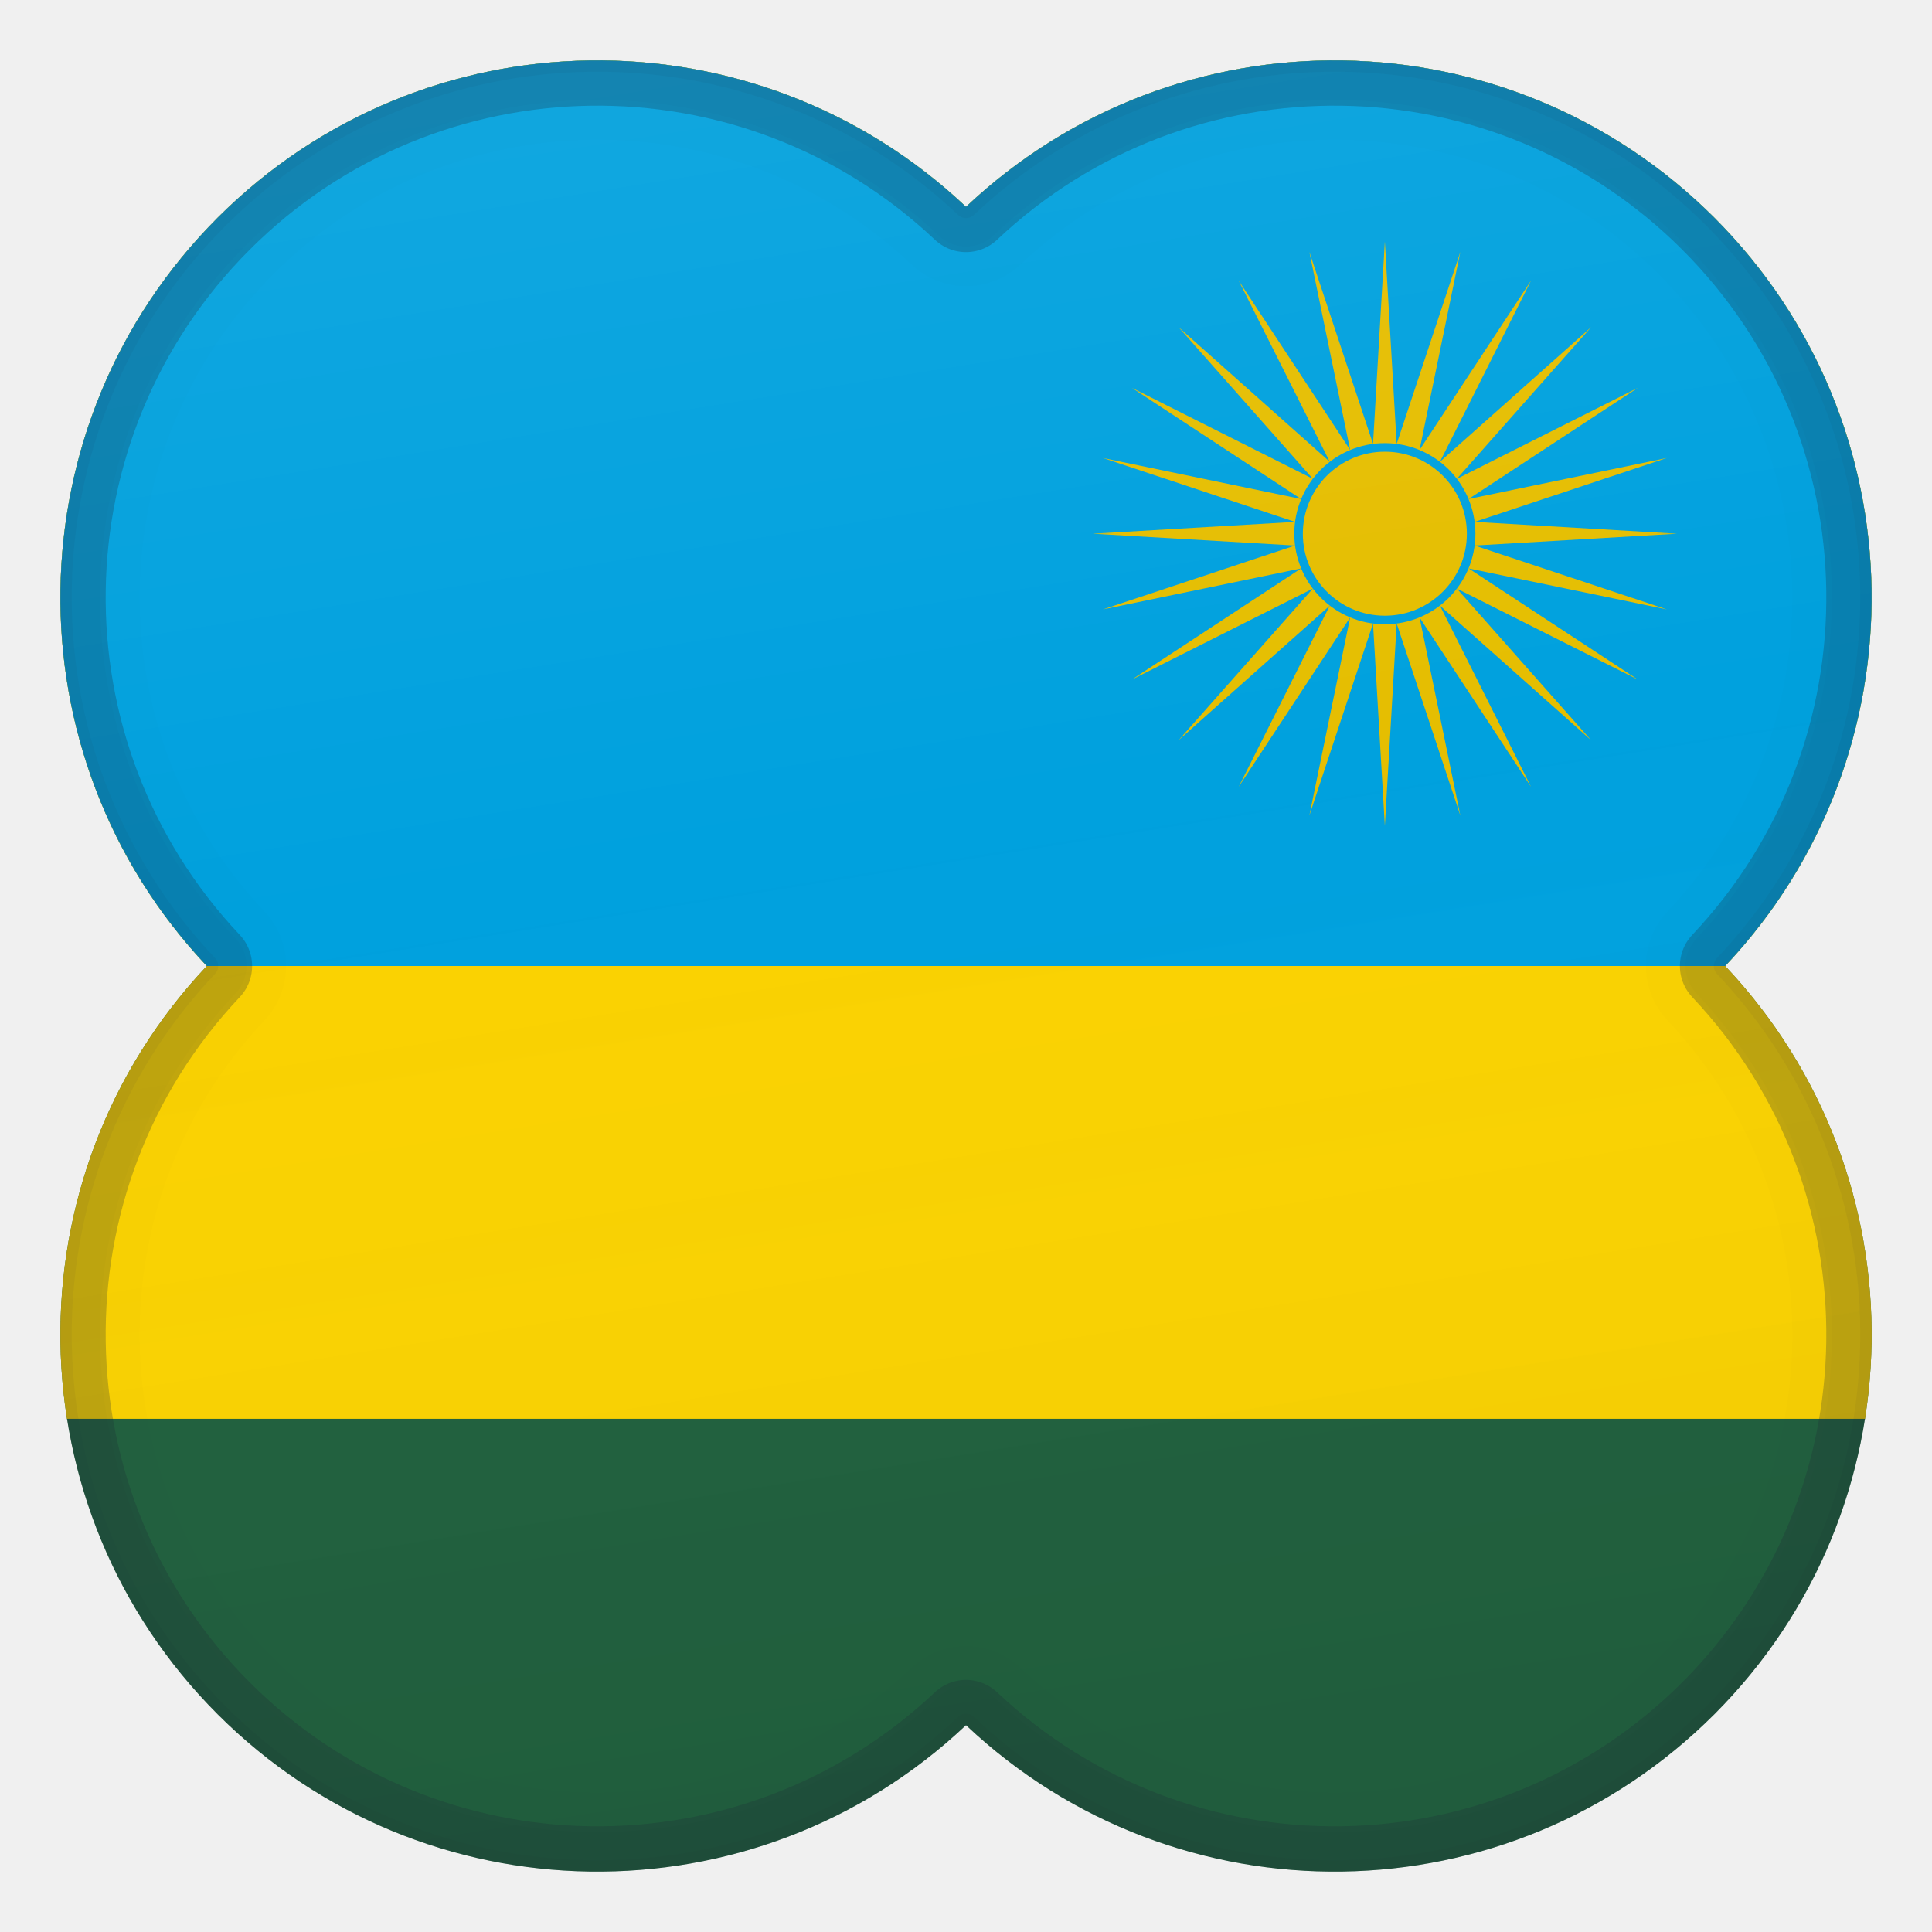
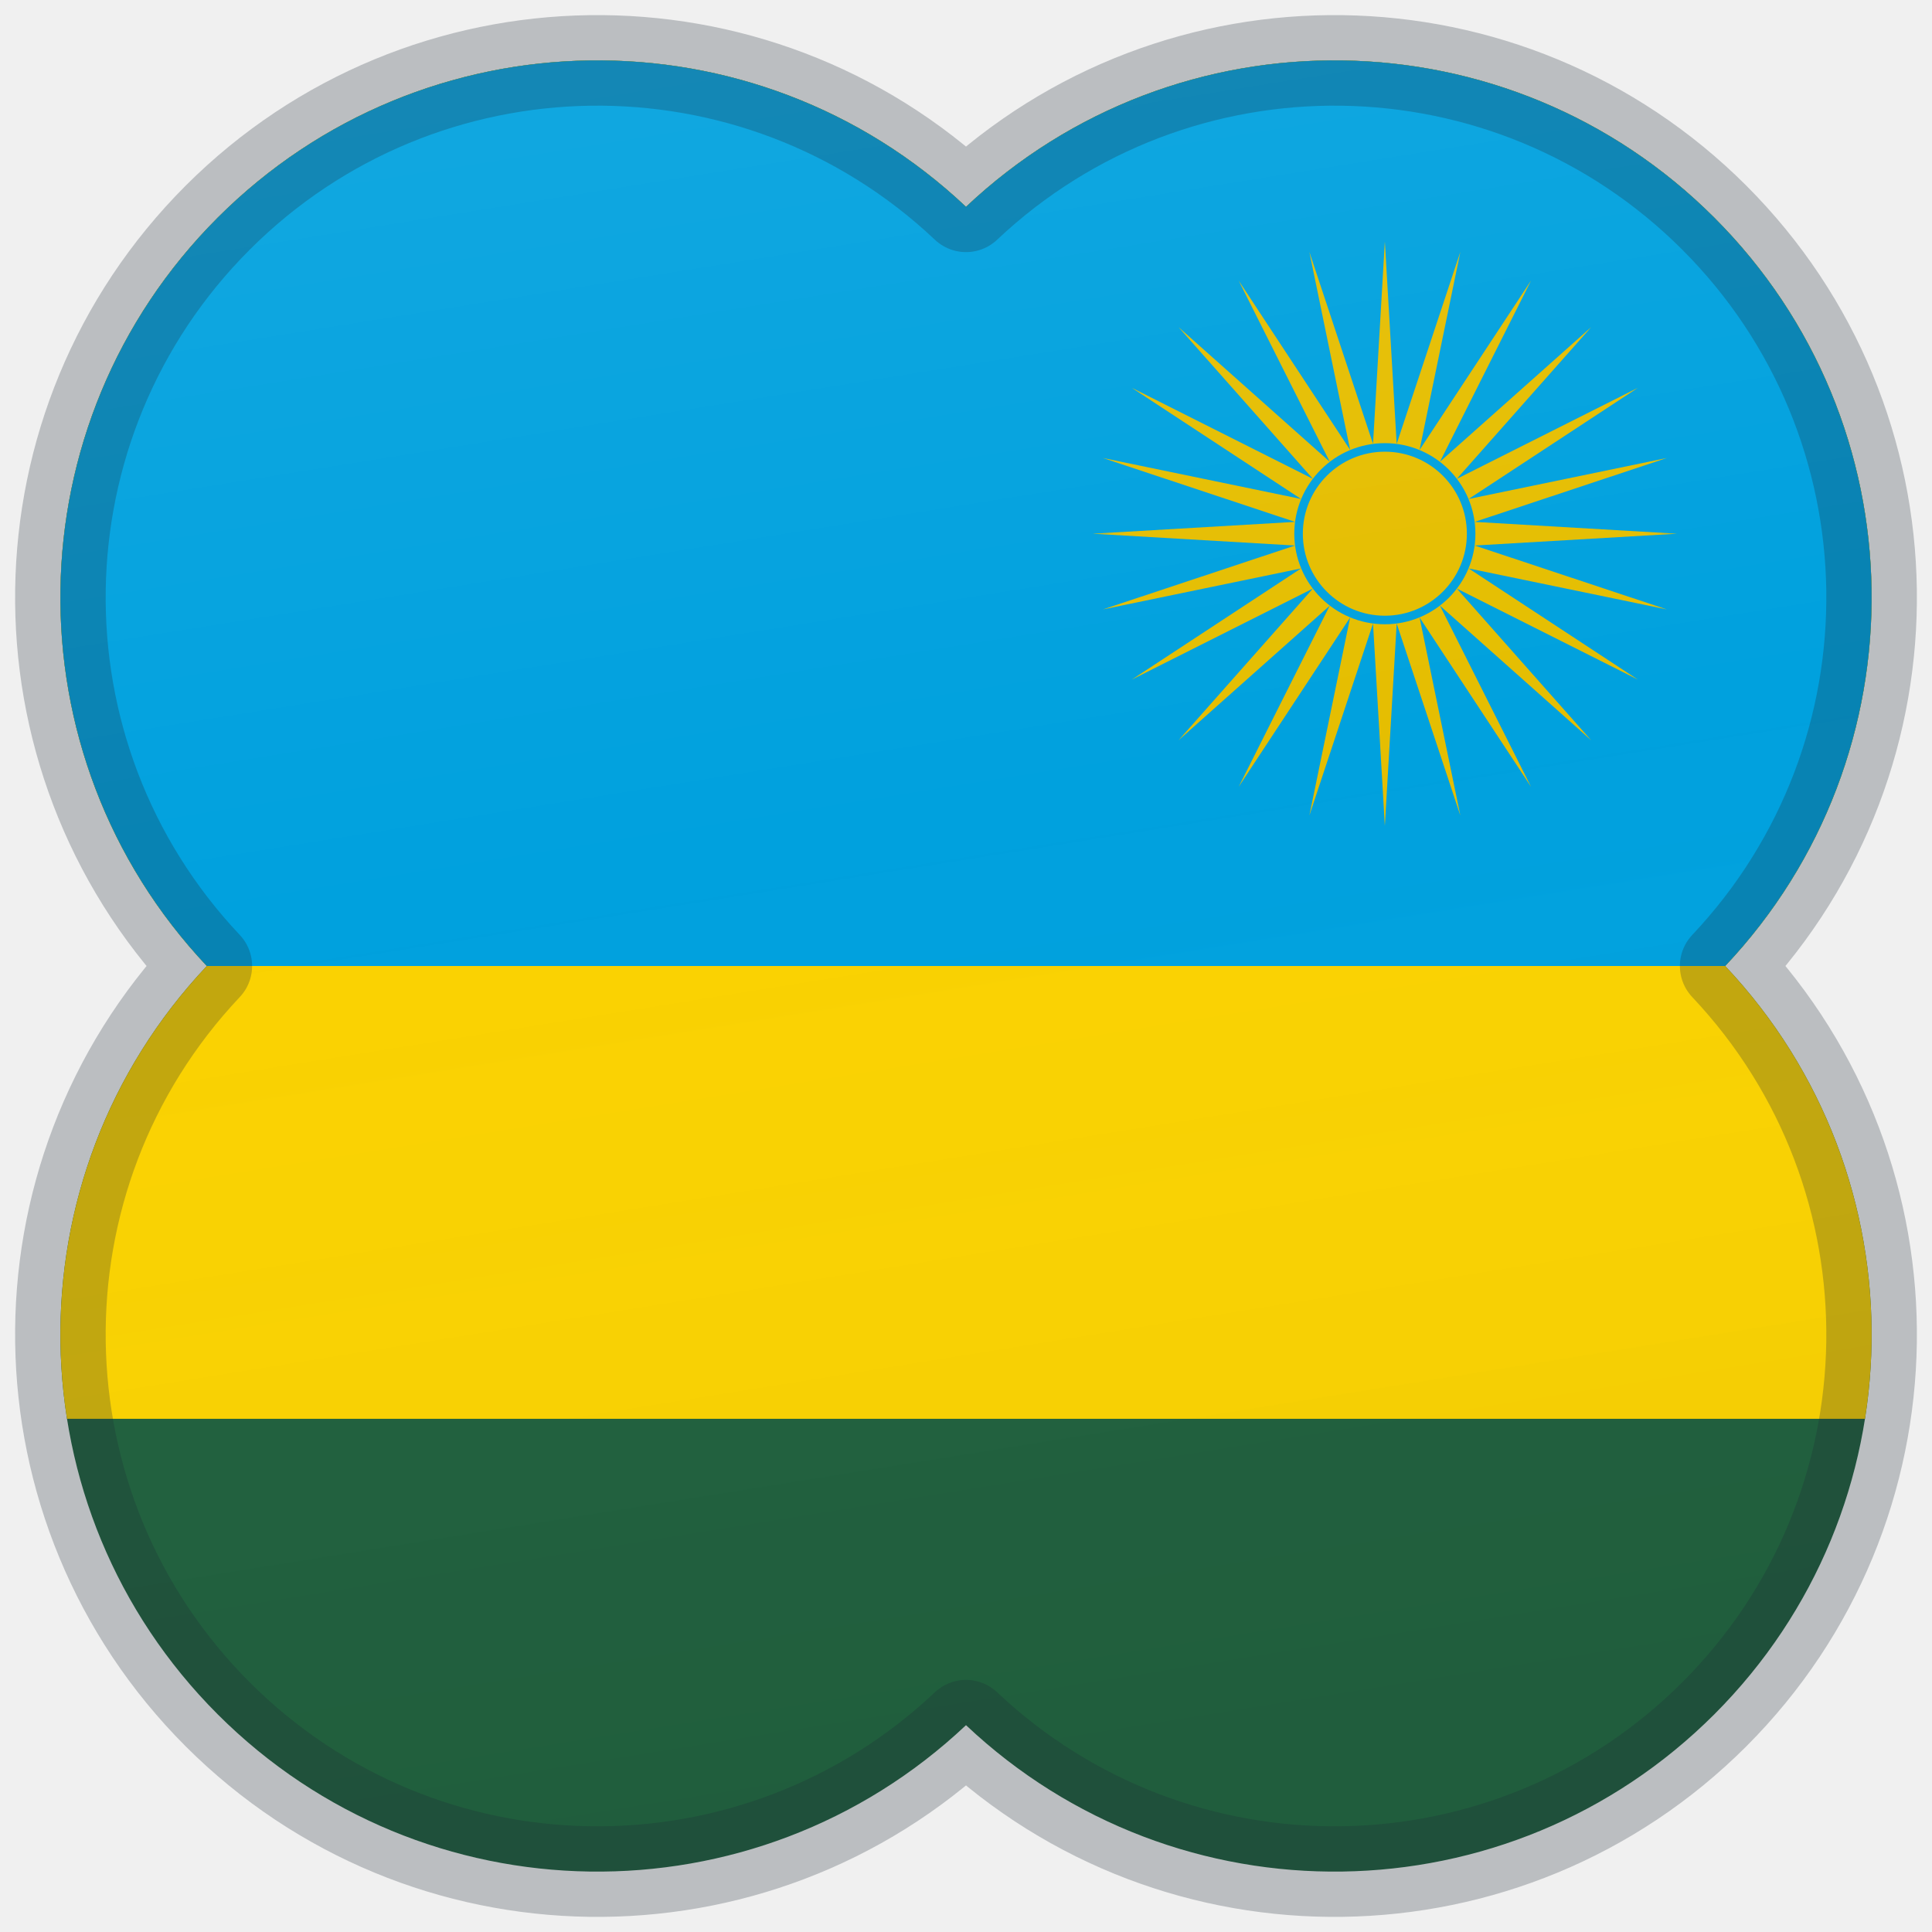
<svg xmlns="http://www.w3.org/2000/svg" xmlns:xlink="http://www.w3.org/1999/xlink" viewBox="0 0 512 512" width="512" height="512" role="img" aria-labelledby="petal-soft-rw-title">
  <defs>
    <path id="petal-soft-rw-shape" d="M 256 54.811 A 142.322 142.322 0 0 1 457.189 256 A 142.322 142.322 0 0 1 256 457.189 A 142.322 142.322 0 0 1 54.811 256 A 142.322 142.322 0 0 1 256 54.811 Z" />
    <clipPath id="petal-soft-rw-clip" clipPathUnits="userSpaceOnUse">
      <path d="M 256 54.811 A 142.322 142.322 0 0 1 457.189 256 A 142.322 142.322 0 0 1 256 457.189 A 142.322 142.322 0 0 1 54.811 256 A 142.322 142.322 0 0 1 256 54.811 Z" />
    </clipPath>
    <linearGradient id="petal-soft-rw-shade" x1="0" y1="0" x2="0.16" y2="1">
      <stop offset="0%" stop-color="#ffffff" stop-opacity=".075" />
      <stop offset="48%" stop-color="#ffffff" stop-opacity="0" />
      <stop offset="100%" stop-color="#151a2b" stop-opacity=".038" />
    </linearGradient>
  </defs>
  <g clip-path="url(#petal-soft-rw-clip)">
    <path d="M 256 54.811 A 142.322 142.322 0 0 1 457.189 256 A 142.322 142.322 0 0 1 256 457.189 A 142.322 142.322 0 0 1 54.811 256 A 142.322 142.322 0 0 1 256 54.811 Z" fill="#fff" />
    <g transform="translate(16, 16) scale(0.9375)">
      <path fill="#20603d" d="M0 0h512v512H0z" />
      <path fill="#fad201" d="M0 0h512v384H0z" />
      <path fill="#00a1de" d="M0 0h512v256H0z" />
      <g transform="translate(374.4 133.8)scale(.7111)">
        <g id="petal-soft-rw-source-rw-b">
          <path id="petal-soft-rw-source-rw-a" fill="#e5be01" d="M116.1 0 35.7 4.7l76.4 25.4-78.8-16.3L100.6 58l-72-36.2L82 82.1 21.9 28.6l36.2 72-44.3-67.3L30 112 4.7 35.7 0 116.1-1-1z" />
          <use href="#petal-soft-rw-source-rw-a" xlink:href="#petal-soft-rw-source-rw-a" width="100%" height="100%" transform="scale(1 -1)" />
        </g>
        <use href="#petal-soft-rw-source-rw-b" xlink:href="#petal-soft-rw-source-rw-b" width="100%" height="100%" transform="scale(-1 1)" />
        <circle r="34.3" fill="#e5be01" stroke="#00a1de" stroke-width="3.4" />
      </g>
    </g>
    <path d="M 256 54.811 A 142.322 142.322 0 0 1 457.189 256 A 142.322 142.322 0 0 1 256 457.189 A 142.322 142.322 0 0 1 54.811 256 A 142.322 142.322 0 0 1 256 54.811 Z" fill="url(#petal-soft-rw-shade)" />
-     <path d="M 256 54.811 A 142.322 142.322 0 0 1 457.189 256 A 142.322 142.322 0 0 1 256 457.189 A 142.322 142.322 0 0 1 54.811 256 A 142.322 142.322 0 0 1 256 54.811 Z" fill="none" stroke="#1c2433" stroke-width="42" stroke-opacity="0.01" stroke-linejoin="round" />
-     <path d="M 256 54.811 A 142.322 142.322 0 0 1 457.189 256 A 142.322 142.322 0 0 1 256 457.189 A 142.322 142.322 0 0 1 54.811 256 A 142.322 142.322 0 0 1 256 54.811 Z" fill="none" stroke="#1c2433" stroke-width="21" stroke-opacity="0.016" stroke-linejoin="round" />
-     <path d="M 256 54.811 A 142.322 142.322 0 0 1 457.189 256 A 142.322 142.322 0 0 1 256 457.189 A 142.322 142.322 0 0 1 54.811 256 A 142.322 142.322 0 0 1 256 54.811 Z" fill="none" stroke="#1c2433" stroke-width="6" stroke-opacity="0.05" stroke-linejoin="round" />
-     <path d="M 256 54.811 A 142.322 142.322 0 0 1 457.189 256 A 142.322 142.322 0 0 1 256 457.189 A 142.322 142.322 0 0 1 54.811 256 A 142.322 142.322 0 0 1 256 54.811 Z" fill="none" stroke="#1f2937" stroke-width="24" stroke-opacity="0.25" stroke-linejoin="round" />
  </g>
+   <path d="M 256 54.811 A 142.322 142.322 0 0 1 457.189 256 A 142.322 142.322 0 0 1 256 457.189 A 142.322 142.322 0 0 1 54.811 256 A 142.322 142.322 0 0 1 256 54.811 Z" fill="none" stroke="#1f2937" stroke-width="24" stroke-opacity="0.25" stroke-linejoin="round" />
</svg>
